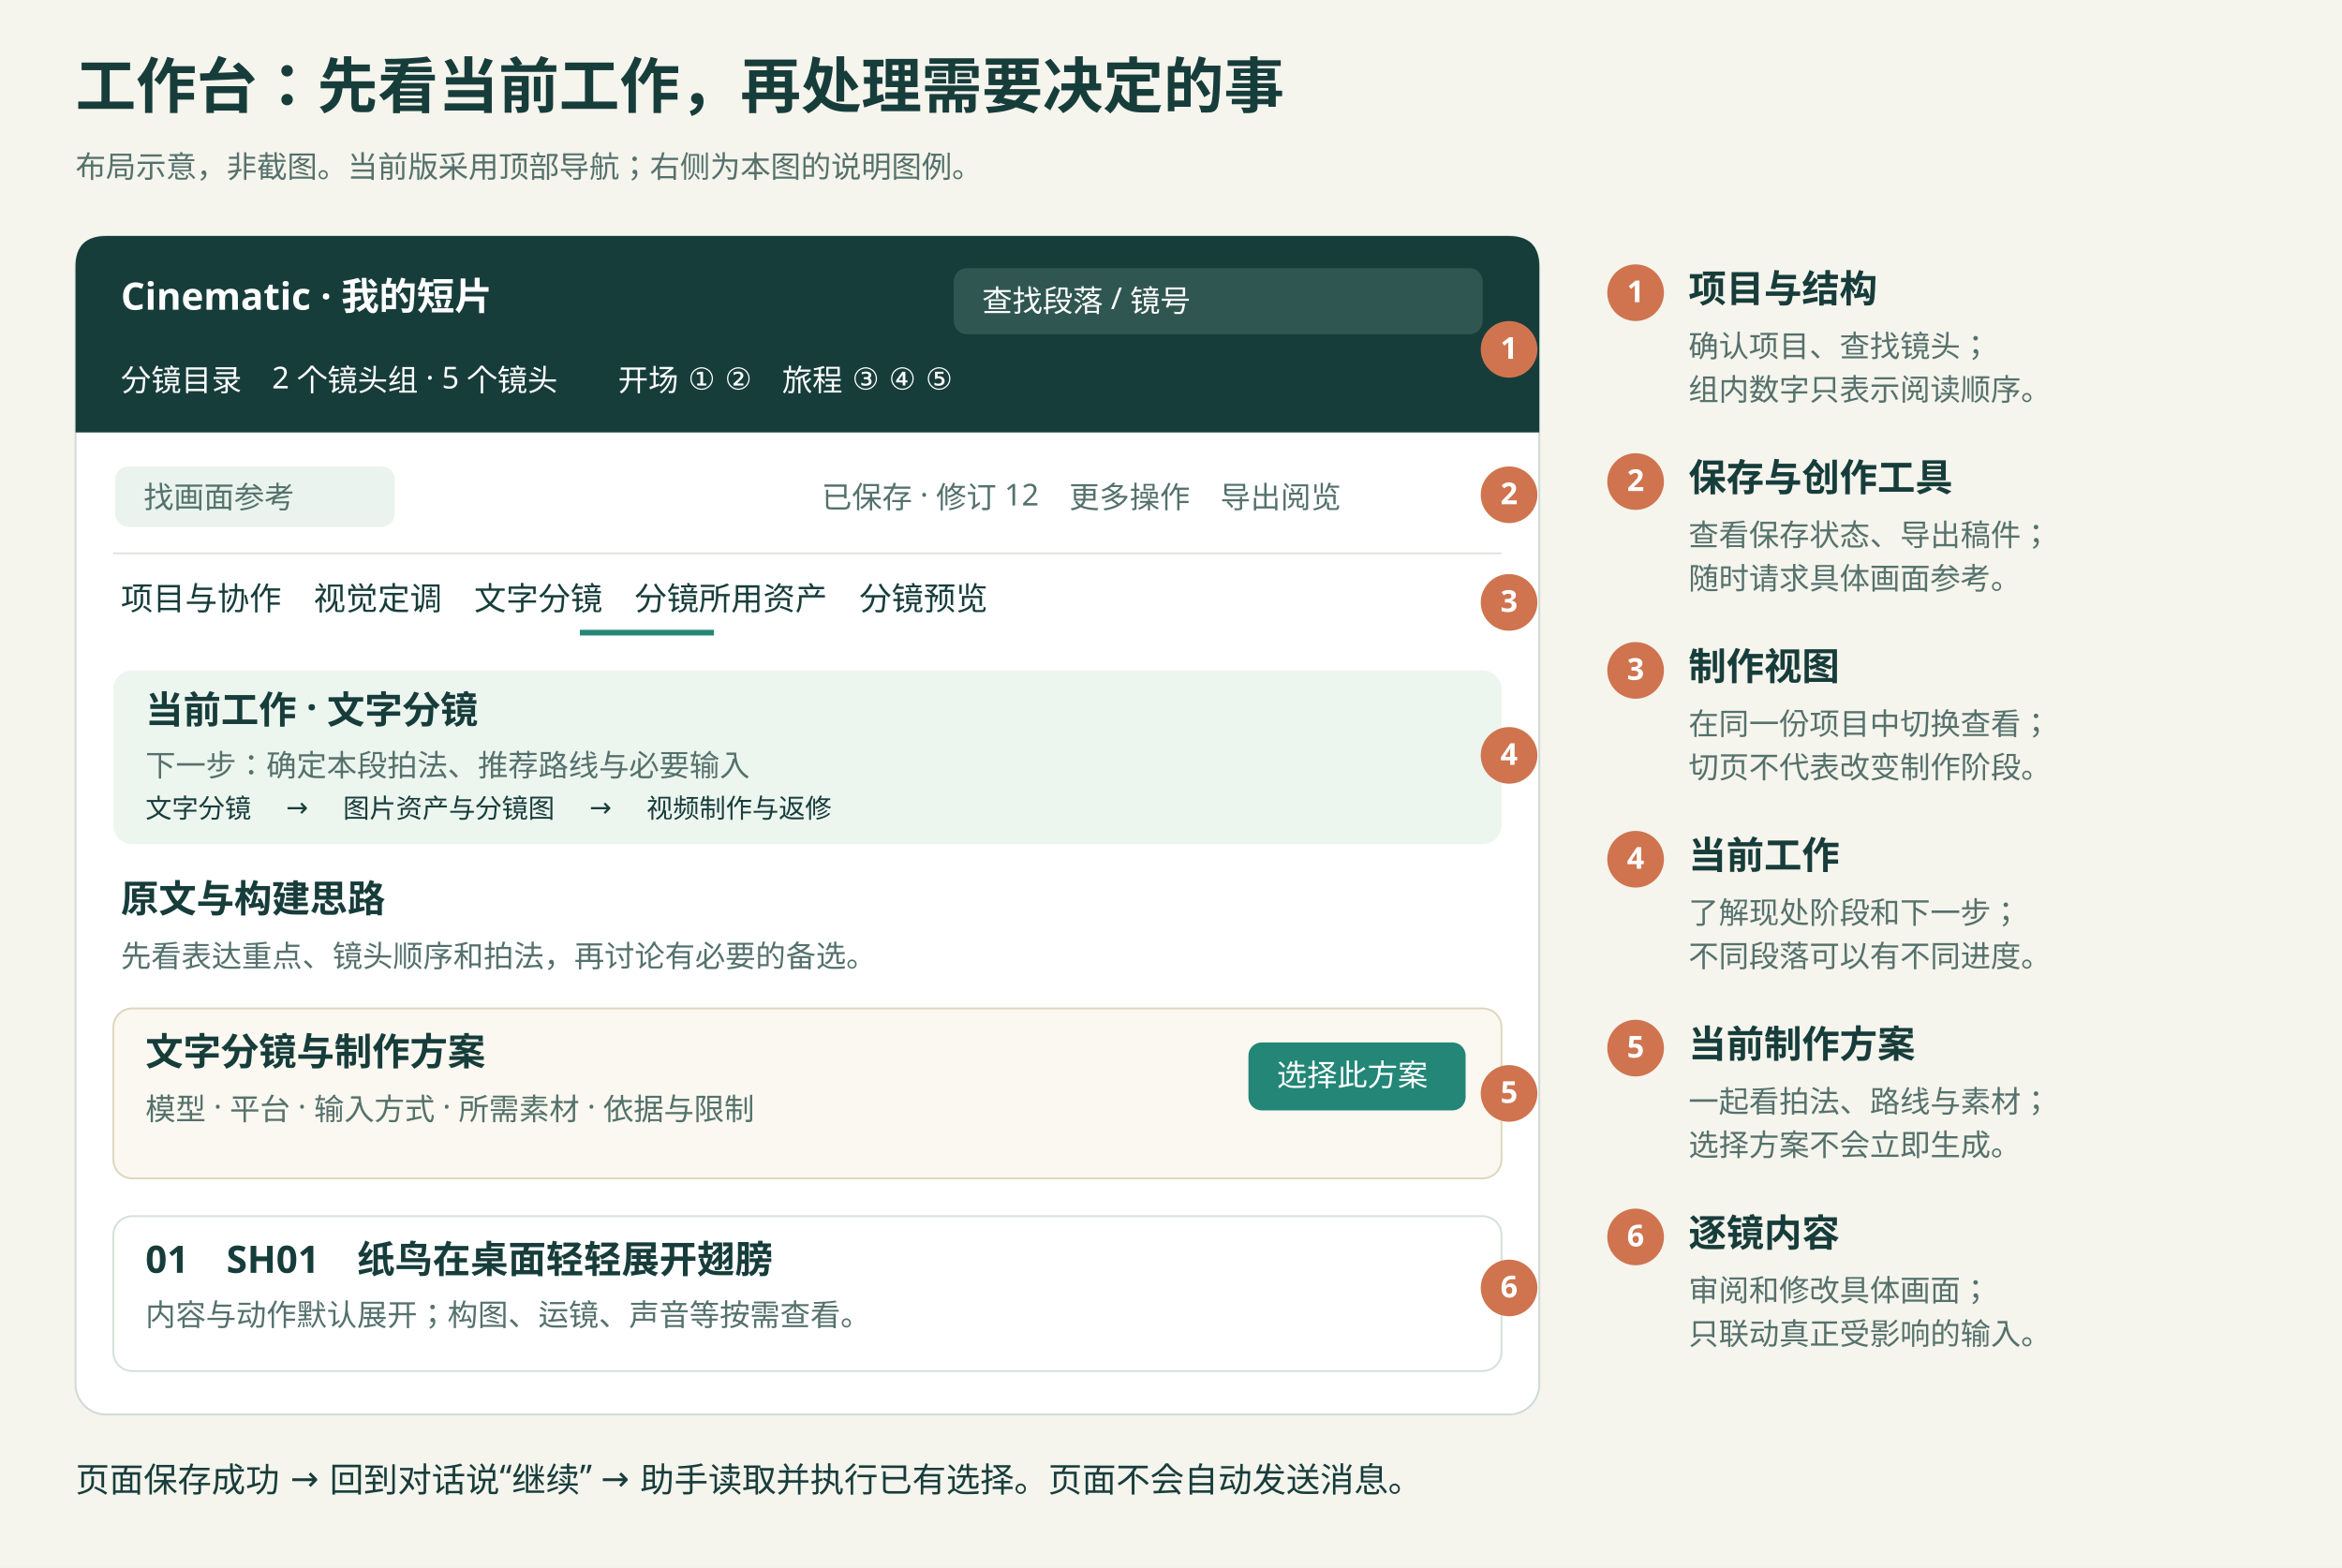
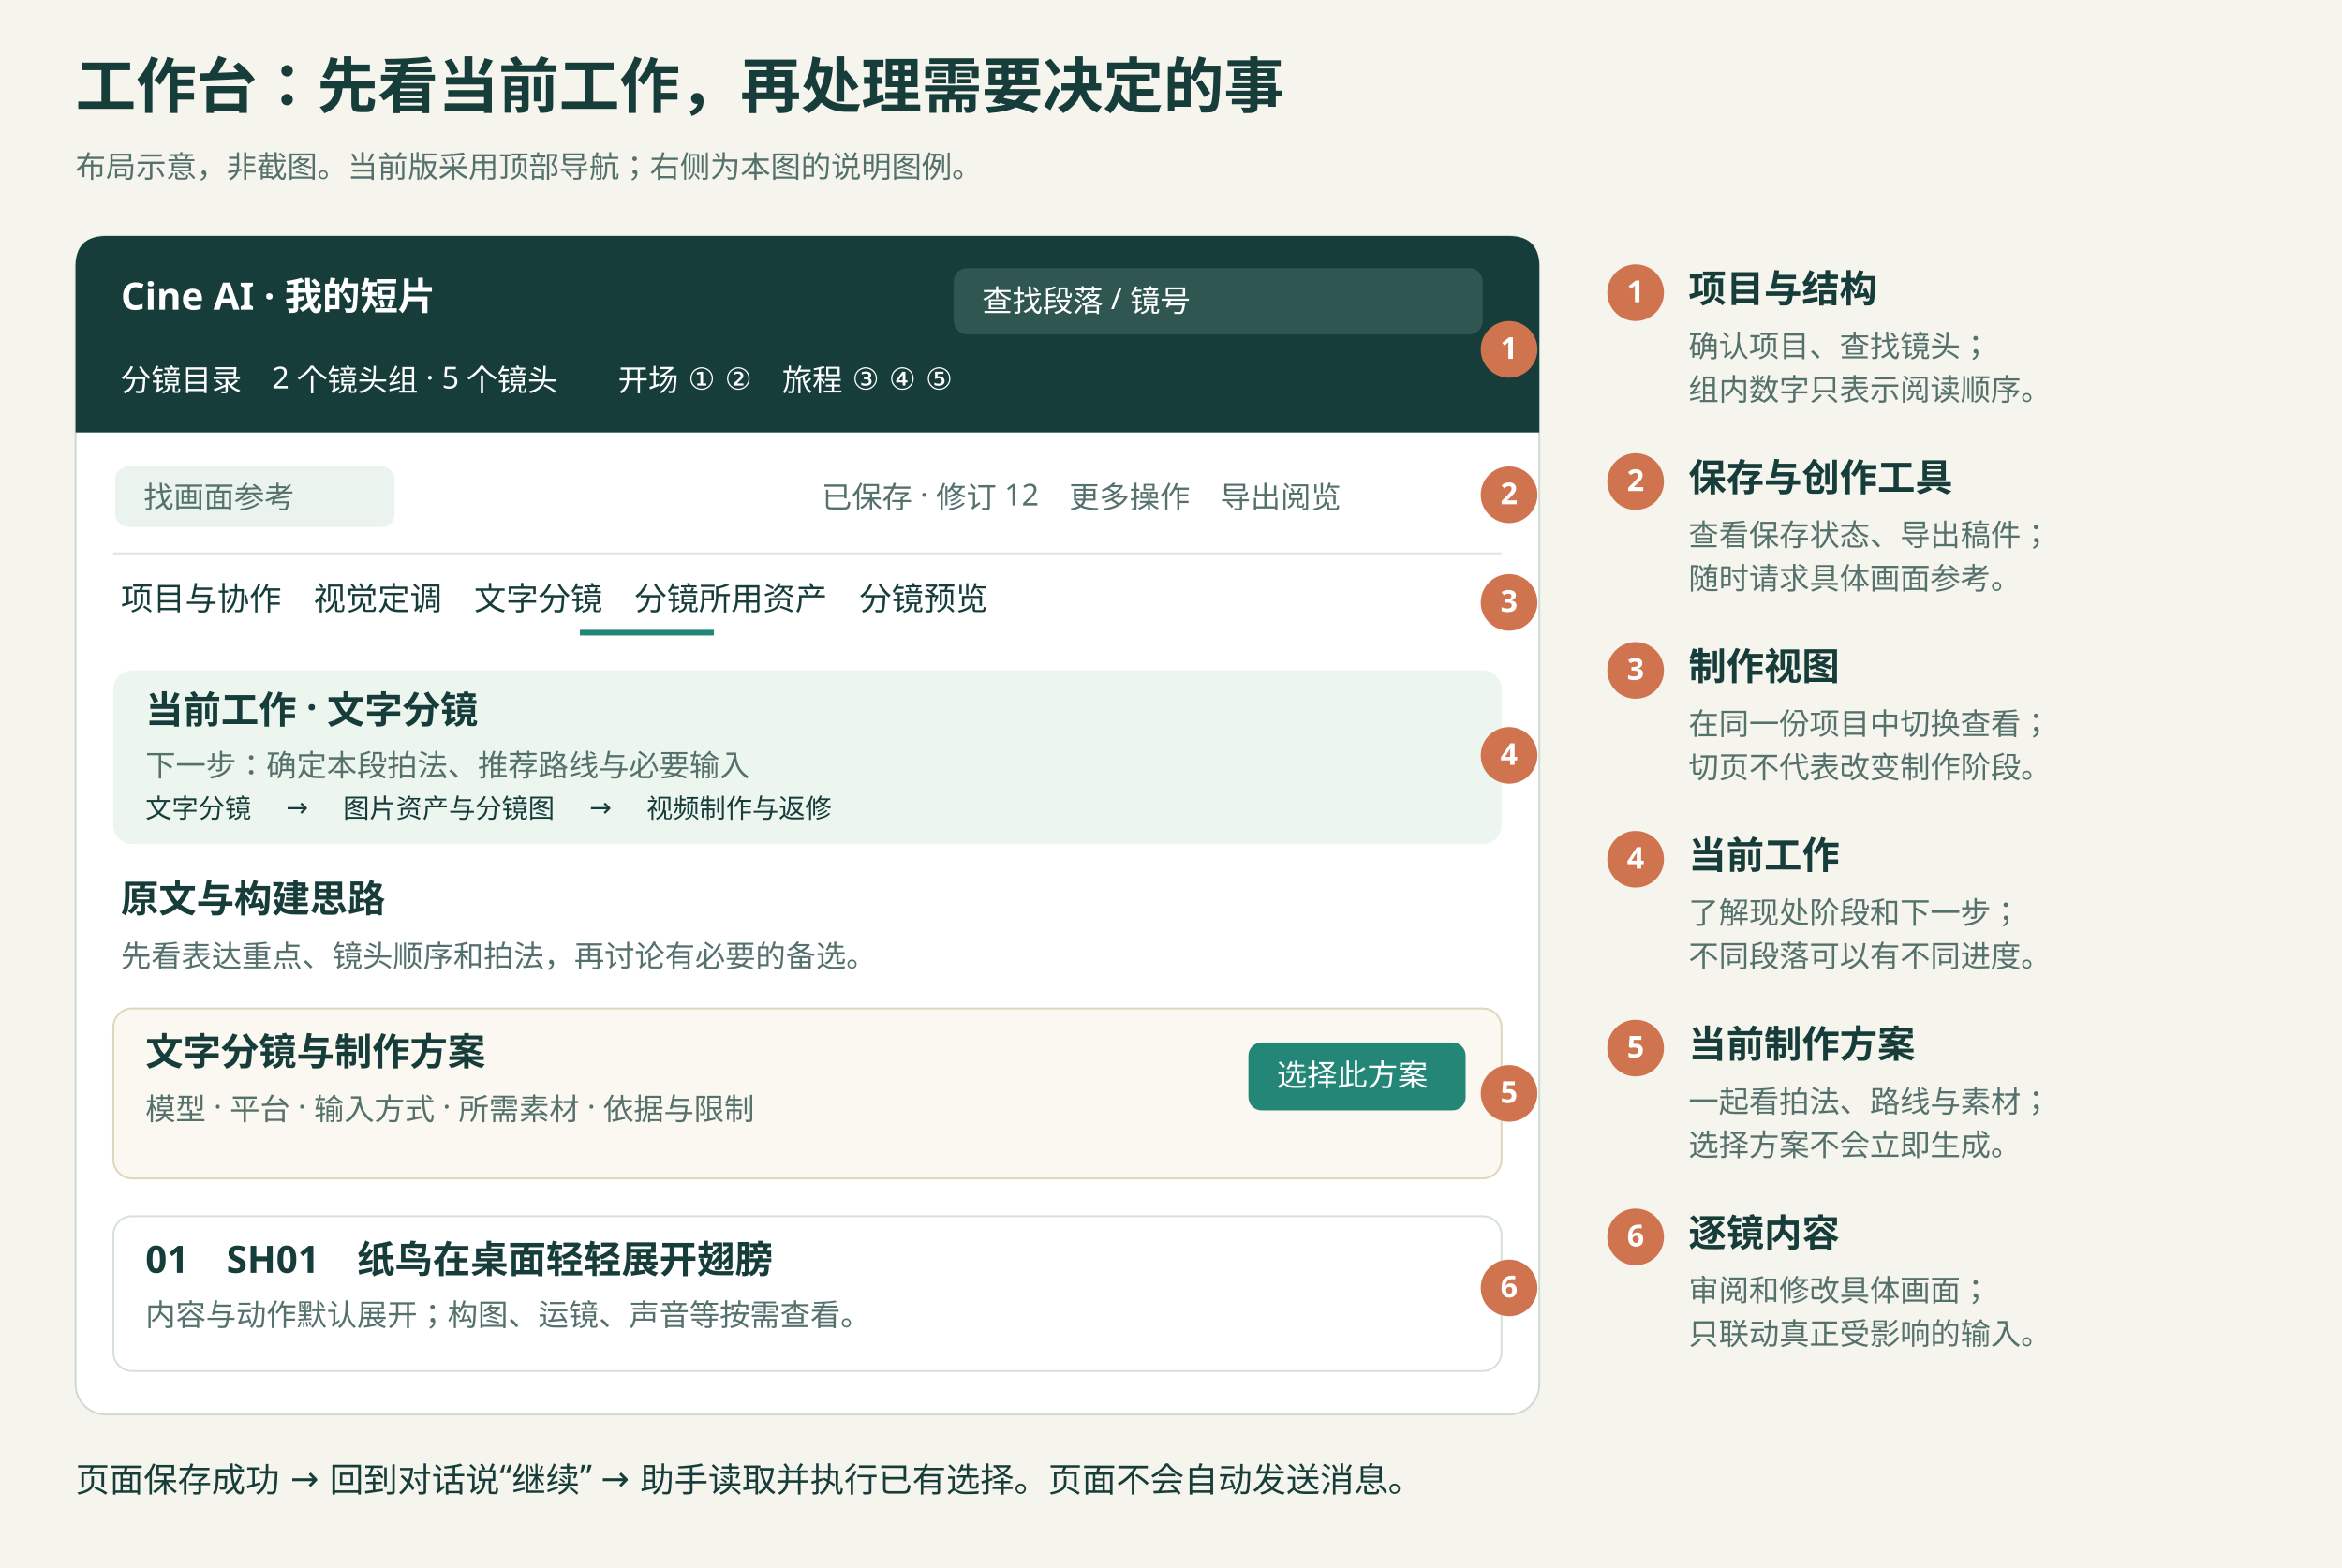
<svg xmlns="http://www.w3.org/2000/svg" viewBox="0 0 1240 830" role="img" aria-labelledby="title desc">
  <style>text{font-family:'PingFang SC','Microsoft YaHei',sans-serif;fill:#173d3b}.small{font-size:16px;fill:#55716c}.body{font-size:18px}.heading{font-size:20px;font-weight:650}.white{fill:white}.n{font-size:16px;fill:white;font-weight:700;text-anchor:middle}</style>
  <rect width="1240" height="830" fill="#f5f4ed" />
  <text x="40" y="57" font-size="32" font-weight="700">工作台：先看当前工作，再处理需要决定的事</text>
  <text x="40" y="94" class="small">布局示意，非截图。当前版采用顶部导航；右侧为本图的说明图例。</text>
  <rect x="40" y="125" width="775" height="624" rx="16" fill="#fff" stroke="#cddbd4" />
  <path d="M56 125 H799 Q815 125 815 141 V229 H40 V141 Q40 125 56 125" fill="#173d3b" />
-   <text x="64" y="164" class="heading white">Cinematic · 我的短片</text>
+   <text x="64" y="164" class="heading white">Cine AI · 我的短片</text>
  <rect x="505" y="142" width="280" height="35" rx="7" fill="#305651" />
  <text x="520" y="165" font-size="16" class="white">查找段落 / 镜号</text>
  <text x="64" y="207" class="small white">分镜目录　2 个镜头组 · 5 个镜头　　开场 ① ②　旅程 ③ ④ ⑤</text>
  <rect x="61" y="247" width="148" height="32" rx="7" fill="#eaf3ee" />
  <text x="76" y="269" class="small">找画面参考</text>
  <text x="435" y="269" class="small">已保存 · 修订 12　更多操作　导出阅览</text>
  <line x1="60" y1="293" x2="795" y2="293" stroke="#dce5df" />
  <text x="64" y="323" font-size="17">项目与协作　视觉定调　文字分镜　分镜所用资产　分镜预览</text>
  <line x1="307" y1="335" x2="378" y2="335" stroke="#238676" stroke-width="3" />
  <rect x="60" y="355" width="735" height="92" rx="10" fill="#edf5ef" />
  <text x="77" y="383" class="heading">当前工作 · 文字分镜</text>
  <text x="77" y="411" class="small">下一步：确定本段拍法、推荐路线与必要输入</text>
  <text x="77" y="433" font-size="14" fill="#55716c">文字分镜　 →　 图片资产与分镜图　 →　 视频制作与返修</text>
  <text x="64" y="483" class="heading">原文与构建思路</text>
  <text x="64" y="512" class="small">先看表达重点、镜头顺序和拍法，再讨论有必要的备选。</text>
  <rect x="60" y="534" width="735" height="90" rx="10" fill="#faf8f0" stroke="#ded7be" />
  <text x="77" y="564" class="heading">文字分镜与制作方案</text>
  <text x="77" y="593" class="small">模型 · 平台 · 输入方式 · 所需素材 · 依据与限制</text>
  <rect x="661" y="552" width="115" height="36" rx="7" fill="#238676" />
  <text x="676" y="575" font-size="16" class="white">选择此方案</text>
  <rect x="60" y="644" width="735" height="82" rx="10" fill="#fff" stroke="#d5e1da" />
  <text x="77" y="674" class="heading">01　SH01　纸鸟在桌面轻轻展开翅膀</text>
  <text x="77" y="702" class="small">内容与动作默认展开；构图、运镜、声音等按需查看。</text>
  <circle cx="799" cy="185" r="15" fill="#cf744f" />
  <text x="799" y="190" class="n">1</text>
  <circle cx="799" cy="262" r="15" fill="#cf744f" />
  <text x="799" y="267" class="n">2</text>
  <circle cx="799" cy="319" r="15" fill="#cf744f" />
  <text x="799" y="324" class="n">3</text>
  <circle cx="799" cy="400" r="15" fill="#cf744f" />
  <text x="799" y="405" class="n">4</text>
  <circle cx="799" cy="579" r="15" fill="#cf744f" />
  <text x="799" y="584" class="n">5</text>
  <circle cx="799" cy="682" r="15" fill="#cf744f" />
  <text x="799" y="687" class="n">6</text>
  <circle cx="866" cy="155" r="15" fill="#cf744f" />
  <text x="866" y="160" class="n">1</text>
  <text x="894" y="160" class="heading">项目与结构</text>
  <text x="894" y="189" class="small">确认项目、查找镜头；</text>
  <text x="894" y="212" class="small">组内数字只表示阅读顺序。</text>
  <circle cx="866" cy="255" r="15" fill="#cf744f" />
  <text x="866" y="260" class="n">2</text>
  <text x="894" y="260" class="heading">保存与创作工具</text>
  <text x="894" y="289" class="small">查看保存状态、导出稿件；</text>
  <text x="894" y="312" class="small">随时请求具体画面参考。</text>
  <circle cx="866" cy="355" r="15" fill="#cf744f" />
  <text x="866" y="360" class="n">3</text>
  <text x="894" y="360" class="heading">制作视图</text>
  <text x="894" y="389" class="small">在同一份项目中切换查看；</text>
  <text x="894" y="412" class="small">切页不代表改变制作阶段。</text>
  <circle cx="866" cy="455" r="15" fill="#cf744f" />
  <text x="866" y="460" class="n">4</text>
  <text x="894" y="460" class="heading">当前工作</text>
  <text x="894" y="489" class="small">了解现处阶段和下一步；</text>
  <text x="894" y="512" class="small">不同段落可以有不同进度。</text>
  <circle cx="866" cy="555" r="15" fill="#cf744f" />
  <text x="866" y="560" class="n">5</text>
  <text x="894" y="560" class="heading">当前制作方案</text>
  <text x="894" y="589" class="small">一起看拍法、路线与素材；</text>
  <text x="894" y="612" class="small">选择方案不会立即生成。</text>
  <circle cx="866" cy="655" r="15" fill="#cf744f" />
  <text x="866" y="660" class="n">6</text>
  <text x="894" y="660" class="heading">逐镜内容</text>
  <text x="894" y="689" class="small">审阅和修改具体画面；</text>
  <text x="894" y="712" class="small">只联动真正受影响的输入。</text>
  <text x="40" y="790" class="body">页面保存成功 → 回到对话说“继续” → 助手读取并执行已有选择。页面不会自动发送消息。</text>
</svg>
